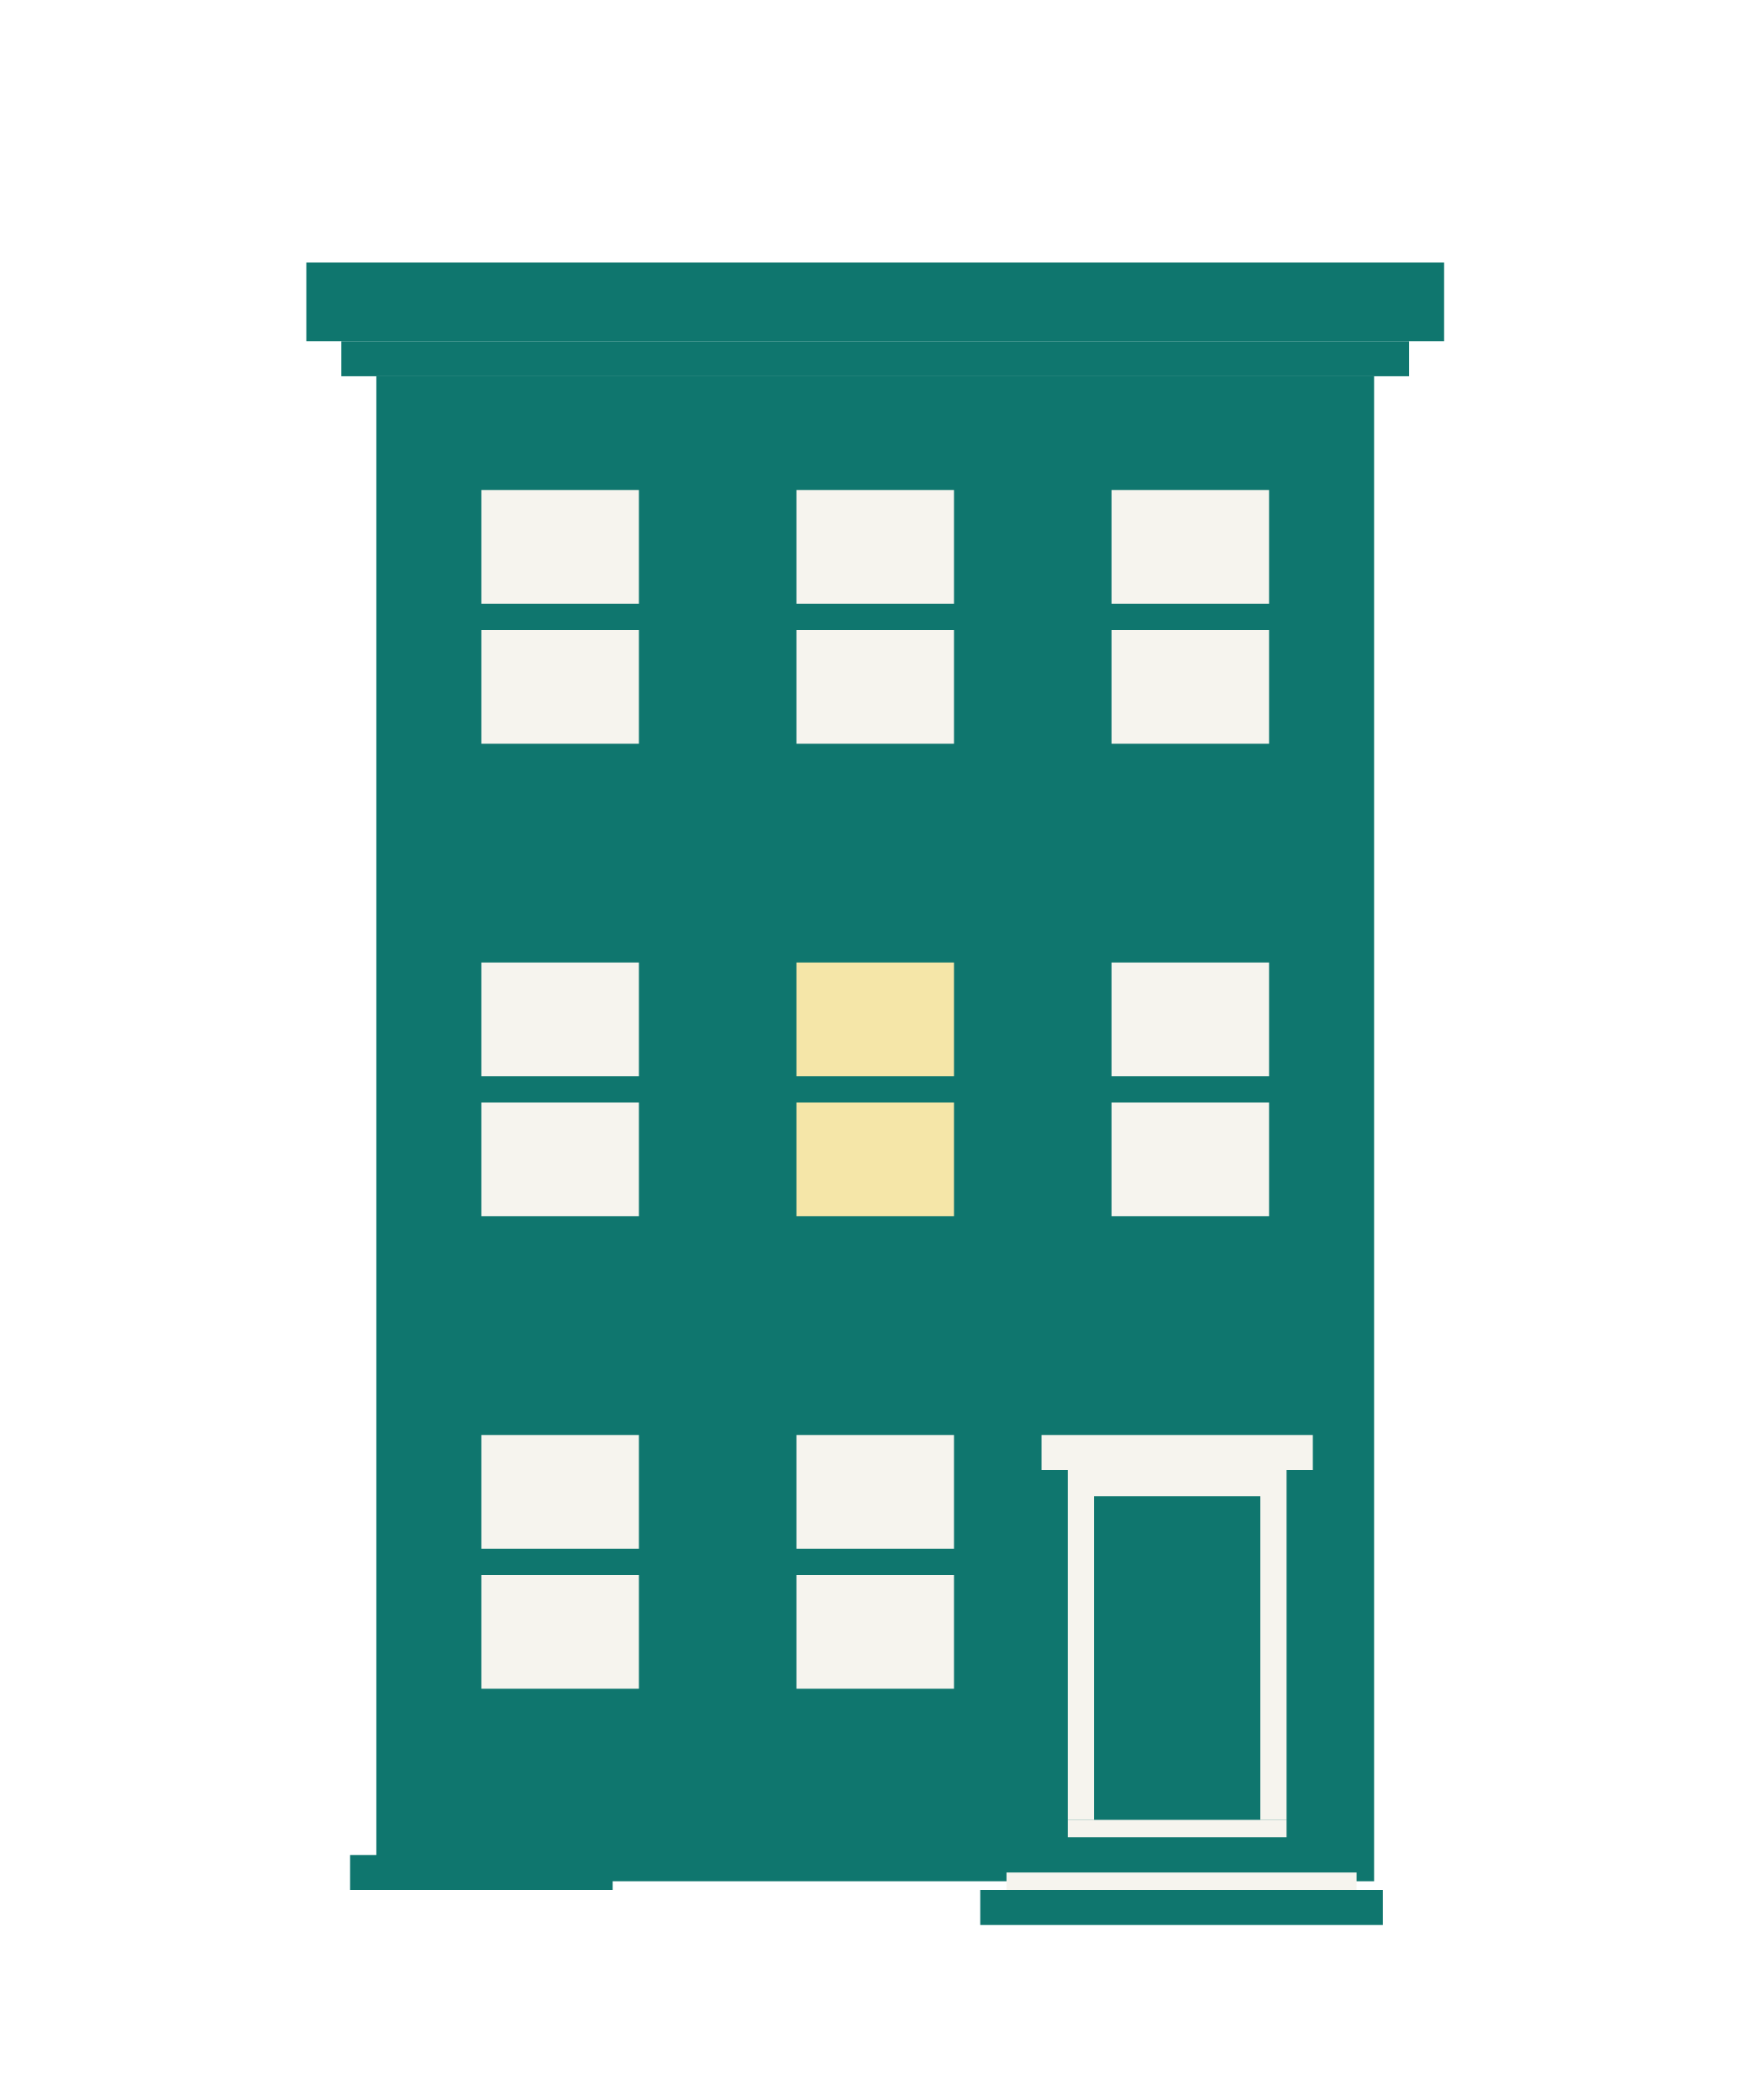
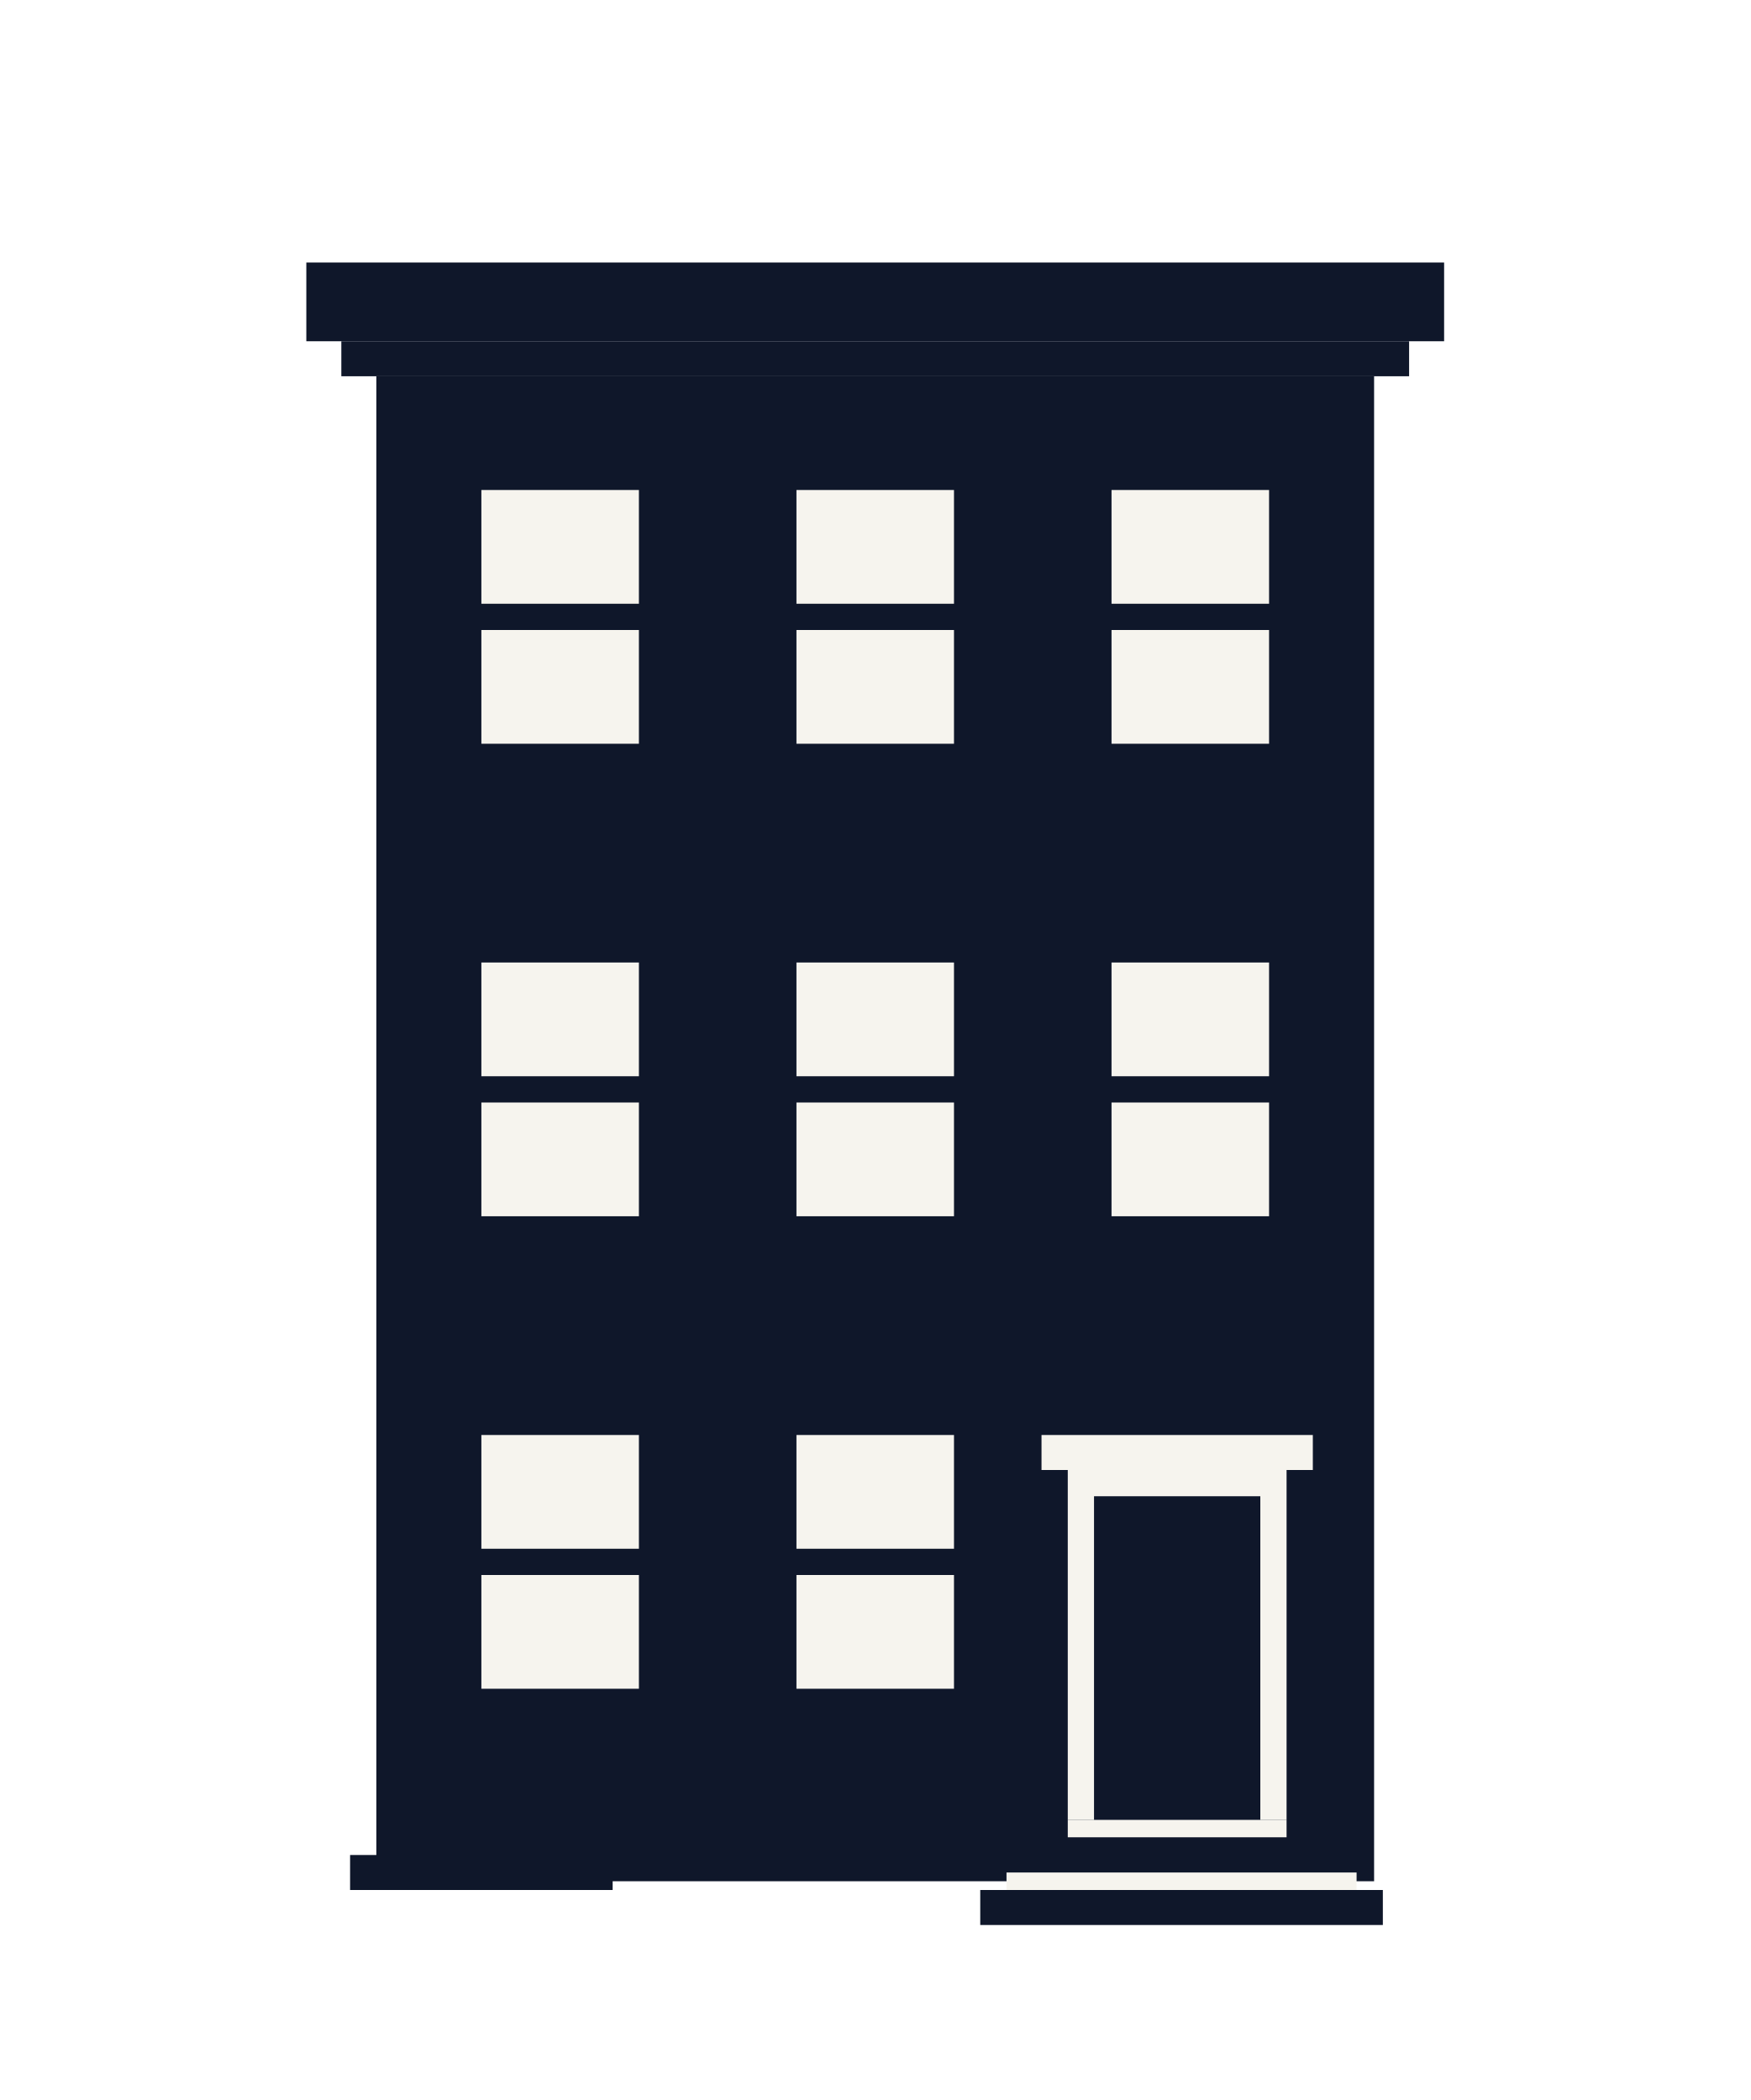
<svg xmlns="http://www.w3.org/2000/svg" viewBox="0 0 400 480" preserveAspectRatio="xMidYMid meet">
-   <rect x="70" y="60" width="260" height="18" fill="#0F766E" />
-   <rect x="78" y="78" width="244" height="8" fill="#0F766E" />
-   <rect x="86" y="86" width="228" height="344" fill="#0F766E" />
-   <rect x="80" y="424" width="60" height="8" fill="#0F766E" />
+   <rect x="70" y="60" width="260" height="18" fill="#0F172A" />
+   <rect x="78" y="78" width="244" height="8" fill="#0F172A" />
+   <rect x="86" y="86" width="228" height="344" fill="#0F172A" />
+   <rect x="80" y="424" width="60" height="8" fill="#0F172A" />
  <rect x="110" y="112" width="36" height="26" fill="#F6F4EE" />
  <rect x="110" y="144" width="36" height="26" fill="#F6F4EE" />
  <rect x="182" y="112" width="36" height="26" fill="#F6F4EE" />
  <rect x="182" y="144" width="36" height="26" fill="#F6F4EE" />
  <rect x="254" y="112" width="36" height="26" fill="#F6F4EE" />
  <rect x="254" y="144" width="36" height="26" fill="#F6F4EE" />
  <rect x="110" y="220" width="36" height="26" fill="#F6F4EE" />
  <rect x="110" y="252" width="36" height="26" fill="#F6F4EE" />
-   <rect x="182" y="220" width="36" height="26" fill="#F5E6A8" />
-   <rect x="182" y="252" width="36" height="26" fill="#F5E6A8" />
+   <rect x="182" y="220" width="36" height="26" fill="#F6F4EE" />
+   <rect x="182" y="252" width="36" height="26" fill="#F6F4EE" />
  <rect x="254" y="220" width="36" height="26" fill="#F6F4EE" />
  <rect x="254" y="252" width="36" height="26" fill="#F6F4EE" />
  <rect x="110" y="328" width="36" height="26" fill="#F6F4EE" />
  <rect x="110" y="360" width="36" height="26" fill="#F6F4EE" />
  <rect x="182" y="328" width="36" height="26" fill="#F6F4EE" />
  <rect x="182" y="360" width="36" height="26" fill="#F6F4EE" />
  <rect x="238" y="328" width="62" height="8" fill="#F6F4EE" />
  <rect x="244" y="336" width="50" height="80" fill="#F6F4EE" />
-   <rect x="250" y="342" width="38" height="74" fill="#0F766E" />
+   <rect x="250" y="342" width="38" height="74" fill="#0F172A" />
  <rect x="244" y="416" width="50" height="4" fill="#F6F4EE" />
-   <rect x="230" y="420" width="80" height="8" fill="#0F766E" />
+   <rect x="230" y="420" width="80" height="8" fill="#0F172A" />
  <rect x="230" y="428" width="80" height="4" fill="#F6F4EE" />
-   <rect x="224" y="432" width="92" height="8" fill="#0F766E" />
+   <rect x="224" y="432" width="92" height="8" fill="#0F172A" />
</svg>
